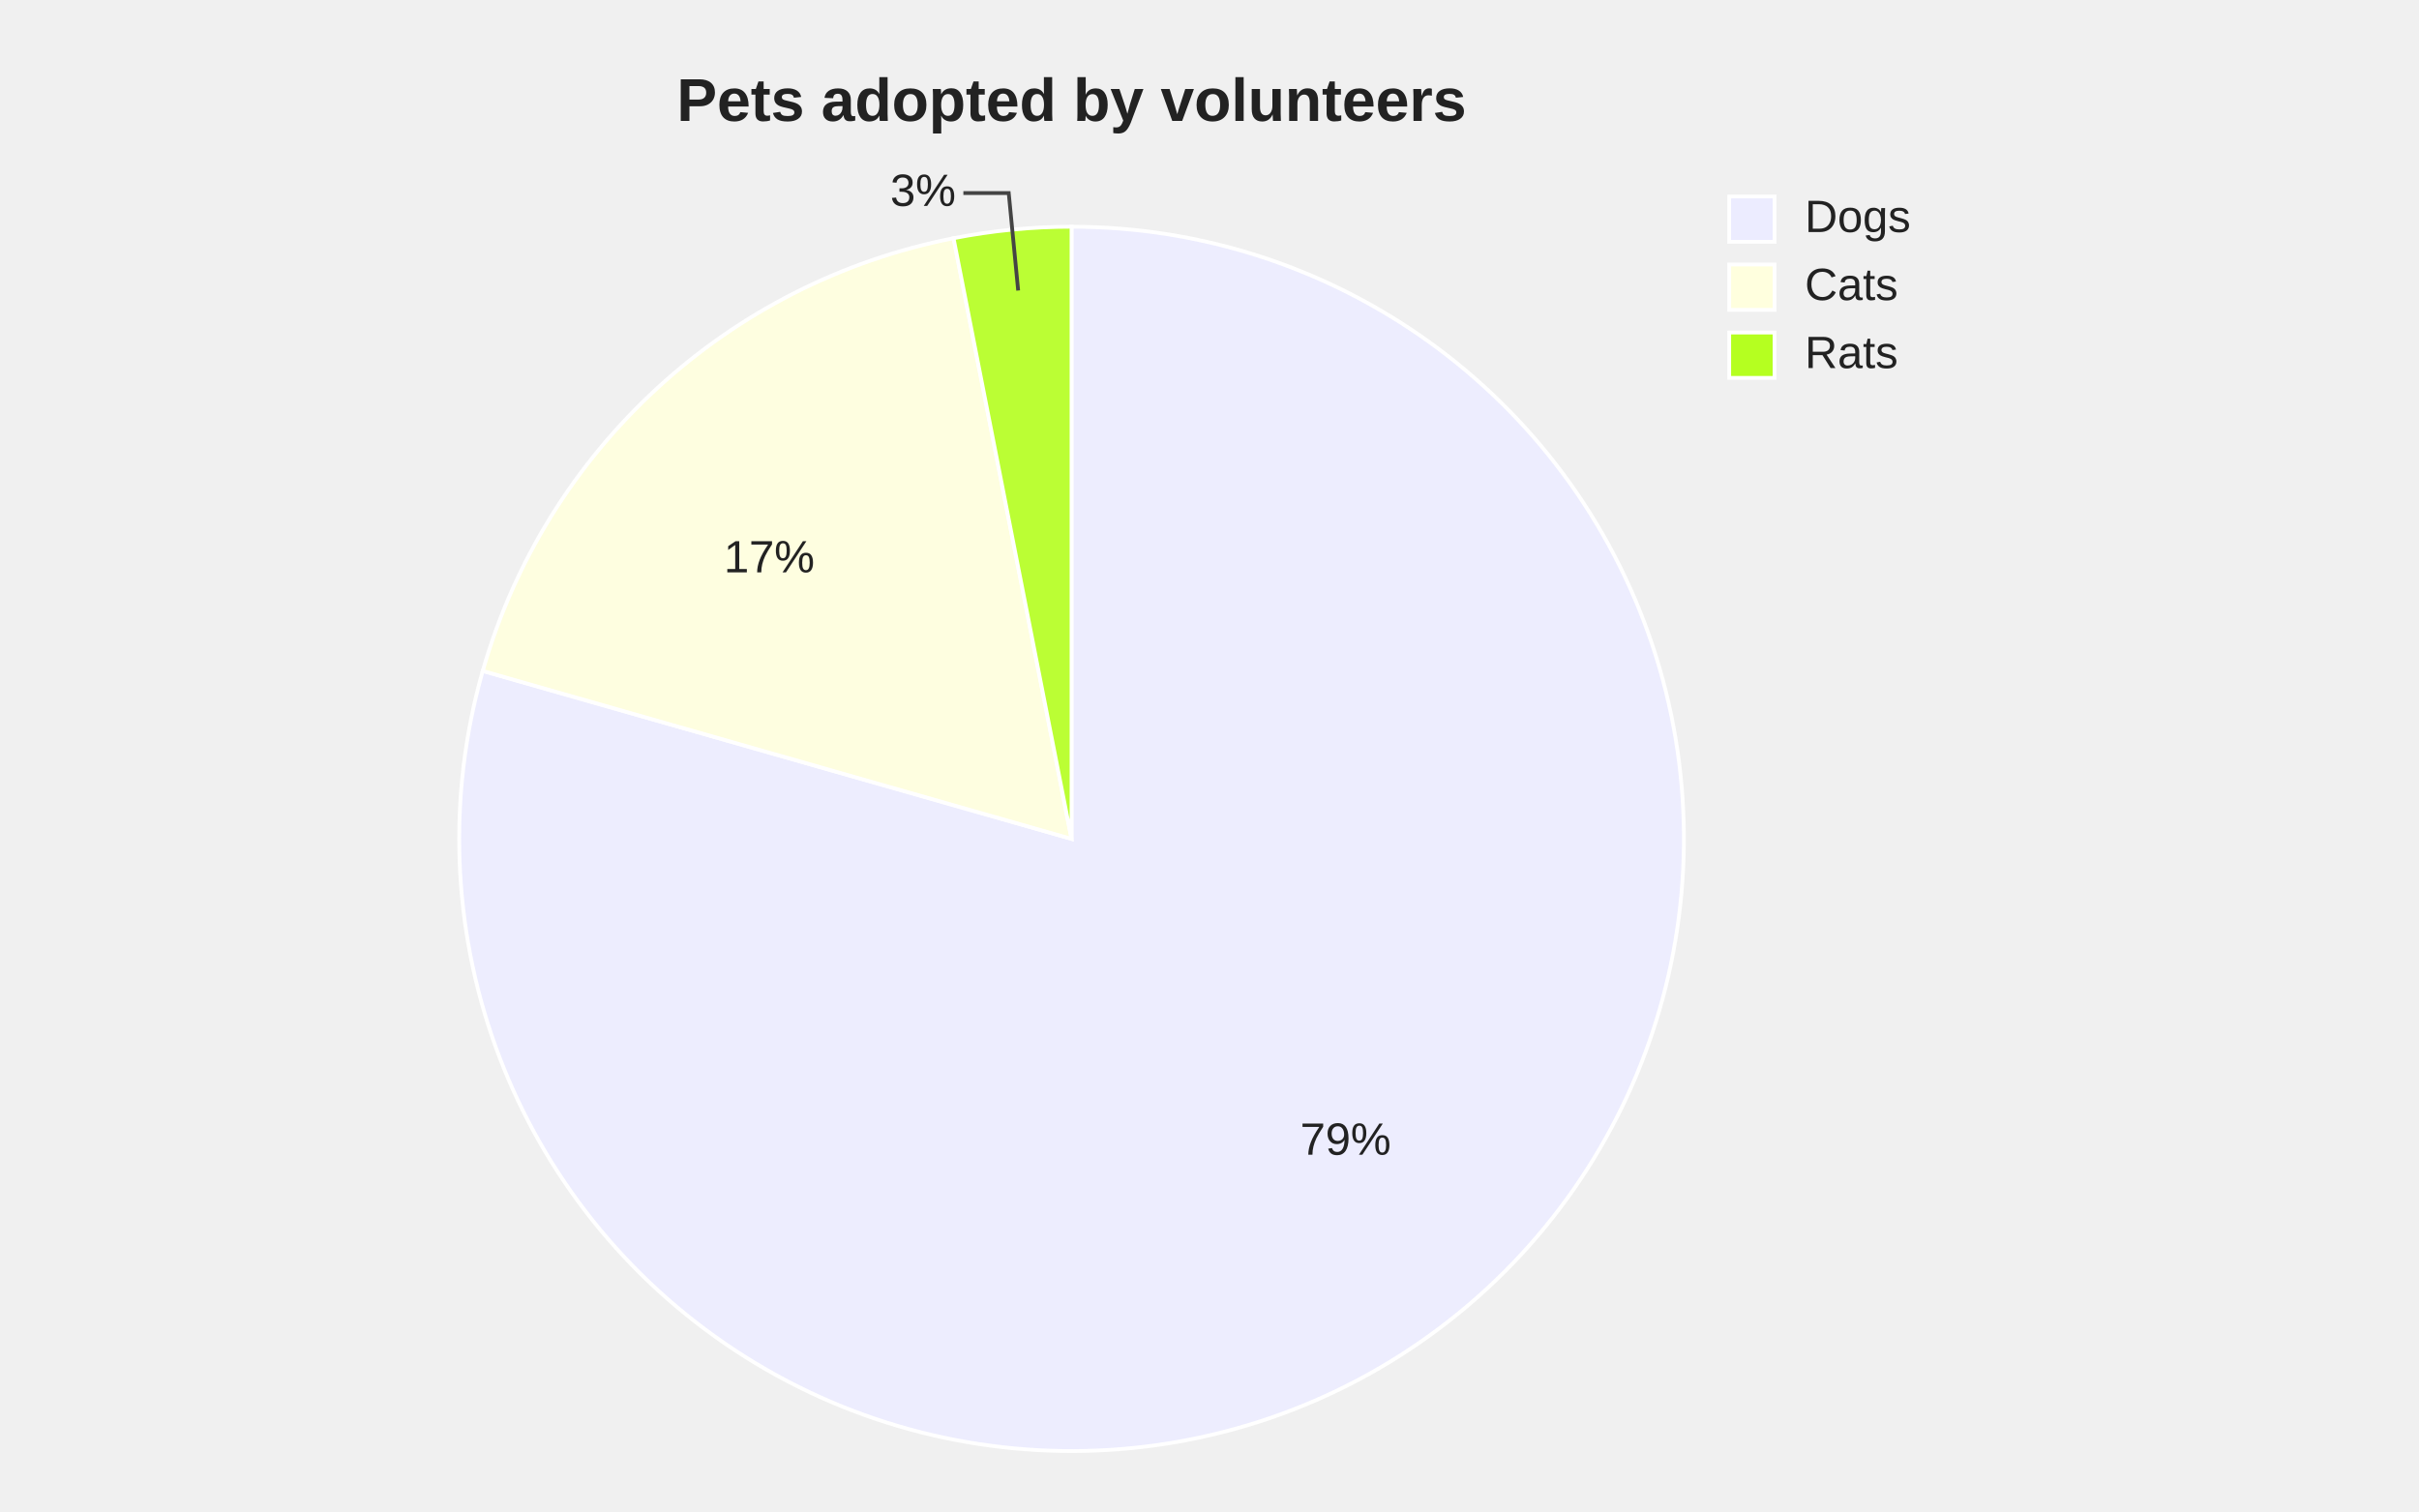
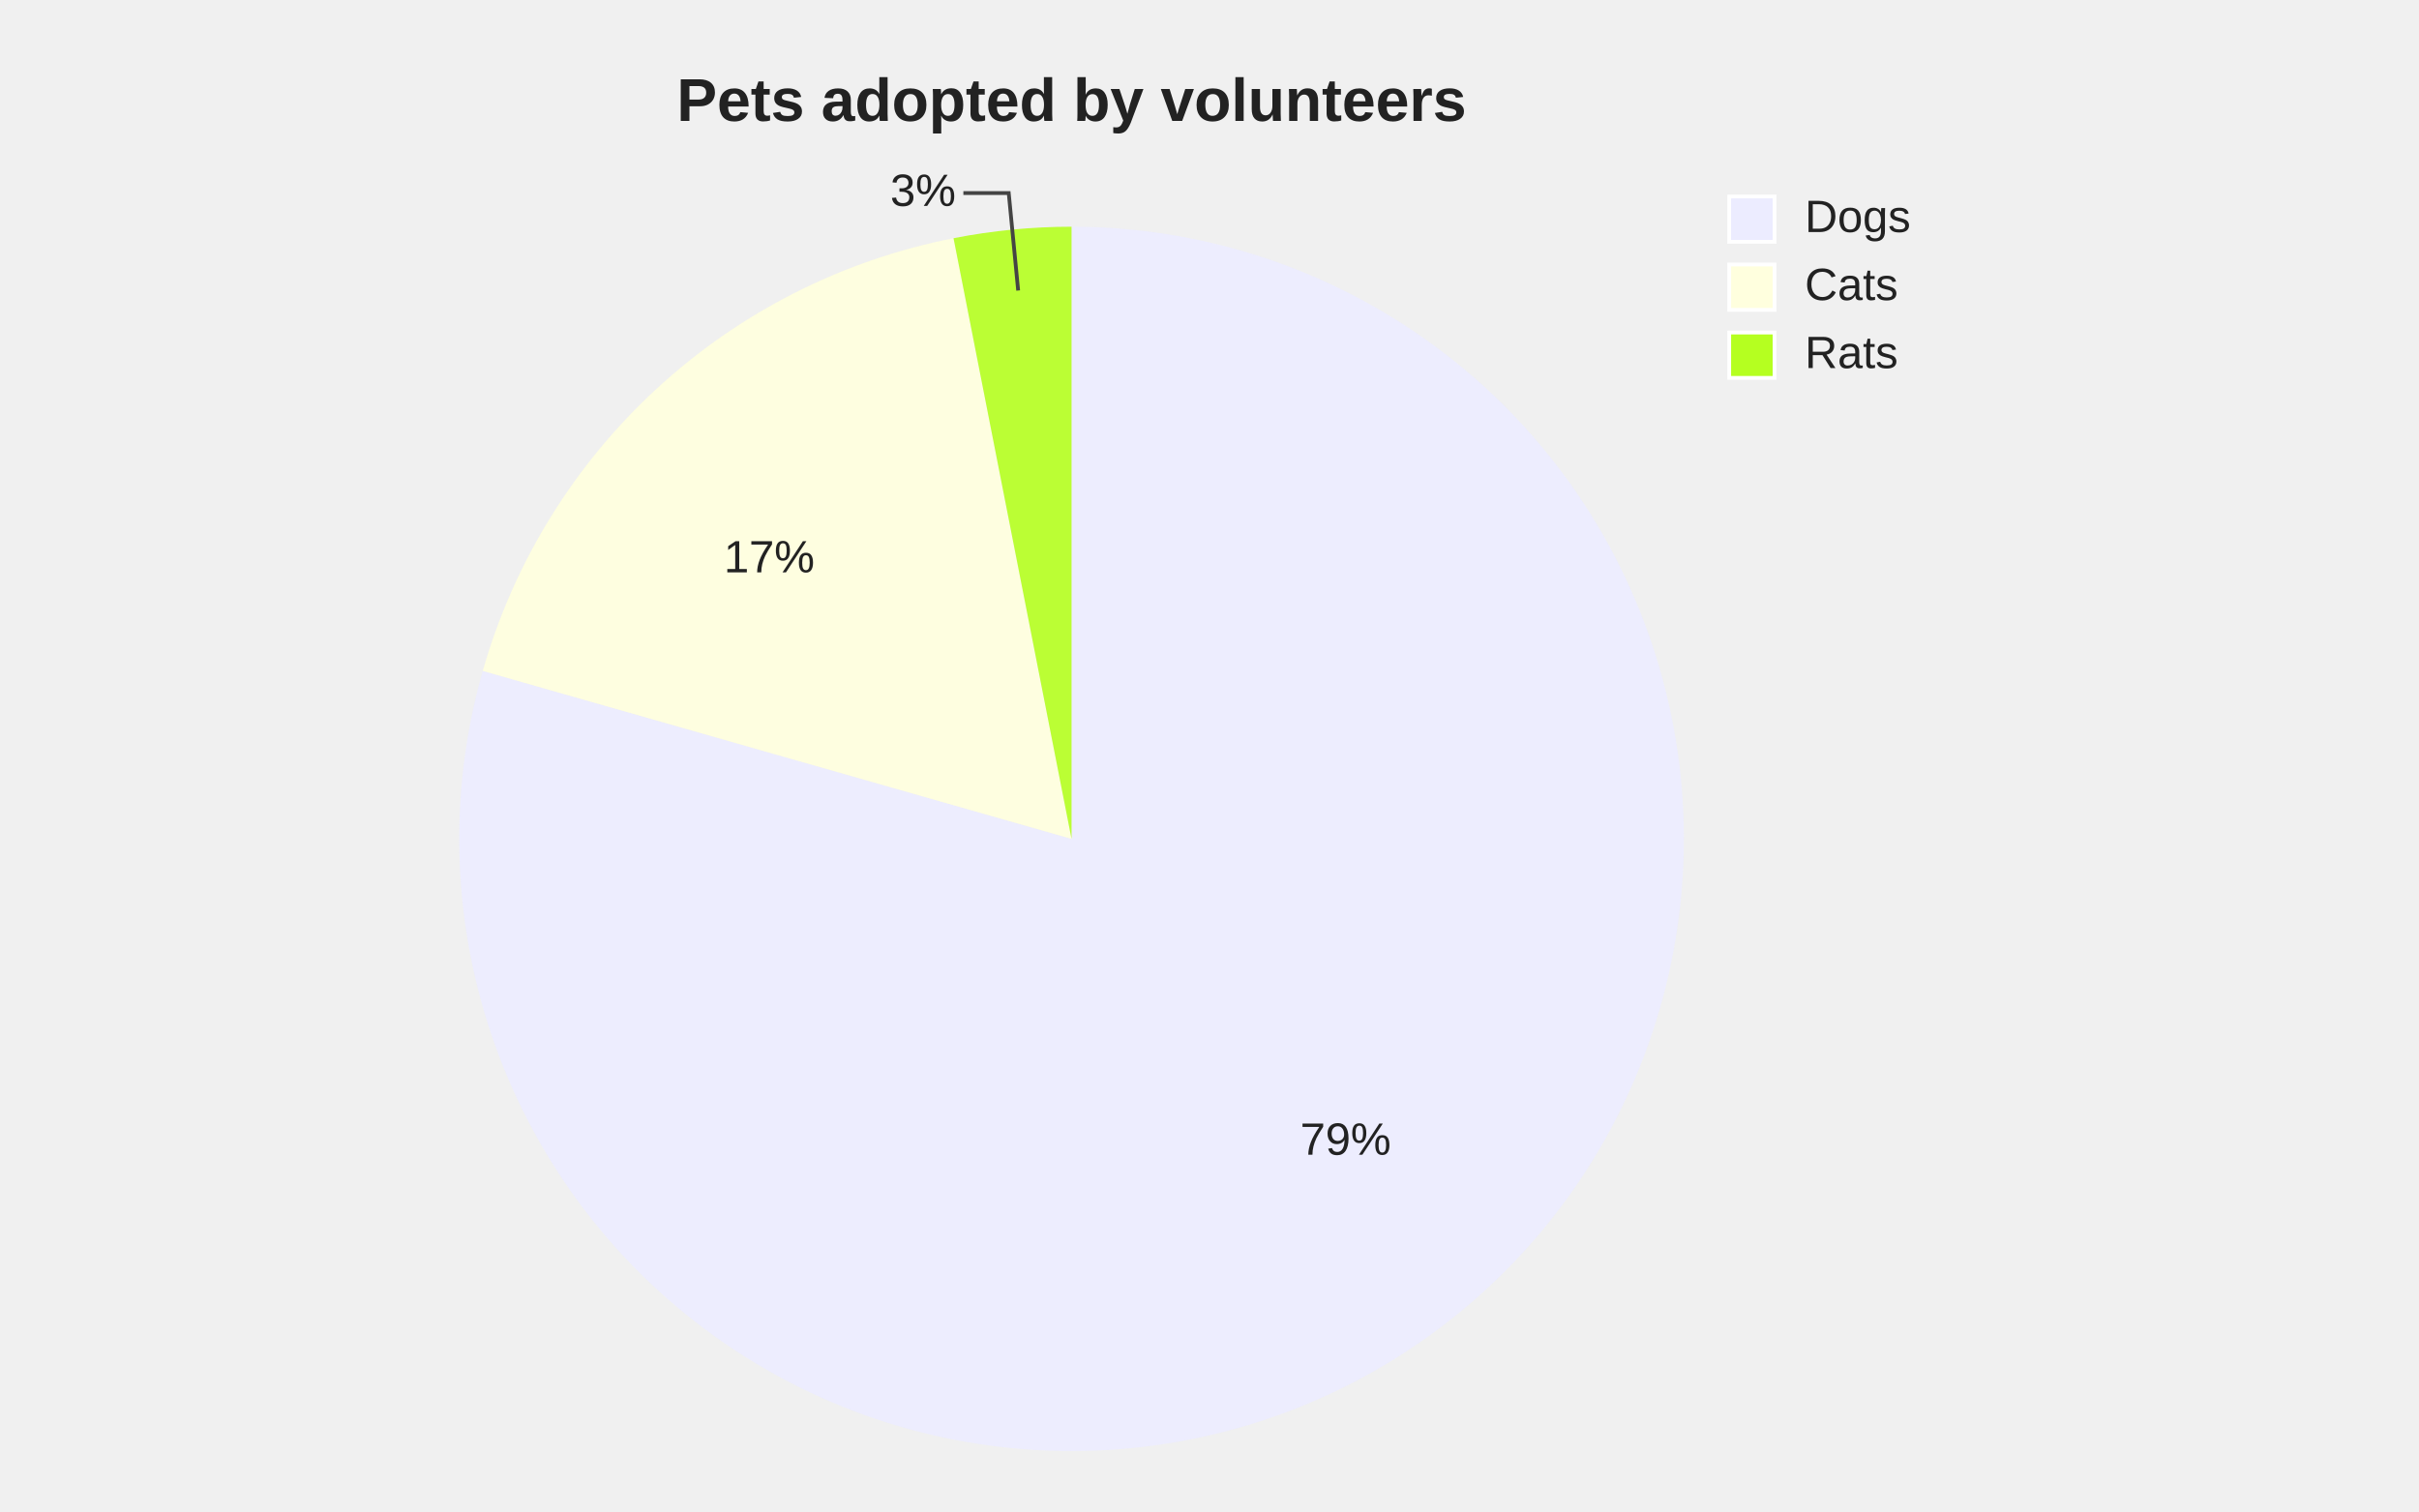
<svg xmlns="http://www.w3.org/2000/svg" width="640" height="400" viewBox="0 0 640 400">
  <style>
    .pie-title { font-family: Arial, sans-serif; font-size: 16px; font-weight: 600; fill: #222; }
    .slice-label { font-family: Arial, sans-serif; font-size: 12px; fill: #222; dominant-baseline: middle; }
    .leader { stroke: #444; stroke-width: 1; fill: none; }
  </style>
  <text class="pie-title" x="283.5" y="32" text-anchor="middle">Pets adopted by volunteers</text>
  <g class="pie" aria-label="pie">
-     <path d="M 283.5 222 L 283.50 60.00 A 162 162 0 1 1 127.72 177.55 Z" fill="#ECECFF" fill-opacity="0.9" stroke="#fff" stroke-width="1" />
+     <path d="M 283.5 222 L 283.50 60.00 A 162 162 0 1 1 127.72 177.55 Z" fill="#ECECFF" fill-opacity="0.9" stroke="none" />
    <text class="slice-label" x="344.00" y="302.18" text-anchor="start">79%</text>
-     <path d="M 283.5 222 L 127.72 177.55 A 162 162 0 0 1 252.28 63.04 Z" fill="#ffffde" fill-opacity="0.9" stroke="#fff" stroke-width="1" />
+     <path d="M 283.5 222 L 127.72 177.55 A 162 162 0 0 1 252.28 63.04 Z" fill="#ffffde" fill-opacity="0.9" stroke="none" />
    <text class="slice-label" x="215.52" y="148.06" text-anchor="end">17%</text>
-     <path d="M 283.5 222 L 252.28 63.04 A 162 162 0 0 1 283.50 60.00 Z" fill="hsl(80, 100%, 56.275%)" fill-opacity="0.9" stroke="#fff" stroke-width="1" />
+     <path d="M 283.5 222 L 252.28 63.04 A 162 162 0 0 1 283.50 60.00 Z" fill="hsl(80, 100%, 56.275%)" fill-opacity="0.9" stroke="none" />
    <path class="leader" d="M 269.38 76.88 L 266.88 51.09 L 254.88 51.09" />
    <text class="slice-label" x="252.88" y="51.09" text-anchor="end">3%</text>
  </g>
+   <circle class="pie-rim" cx="283.5" cy="222" r="162" fill="none" stroke="none" />
  <g class="legend">
    <rect x="457.5" y="52" width="12" height="12" fill="#ECECFF" stroke="#fff" stroke-width="1" />
    <text class="slice-label legend-text" x="477.5" y="58" text-anchor="start">Dogs</text>
    <rect x="457.5" y="70" width="12" height="12" fill="#ffffde" stroke="#fff" stroke-width="1" />
    <text class="slice-label legend-text" x="477.5" y="76" text-anchor="start">Cats</text>
    <rect x="457.5" y="88" width="12" height="12" fill="hsl(80, 100%, 56.275%)" stroke="#fff" stroke-width="1" />
    <text class="slice-label legend-text" x="477.5" y="94" text-anchor="start">Rats</text>
  </g>
</svg>
